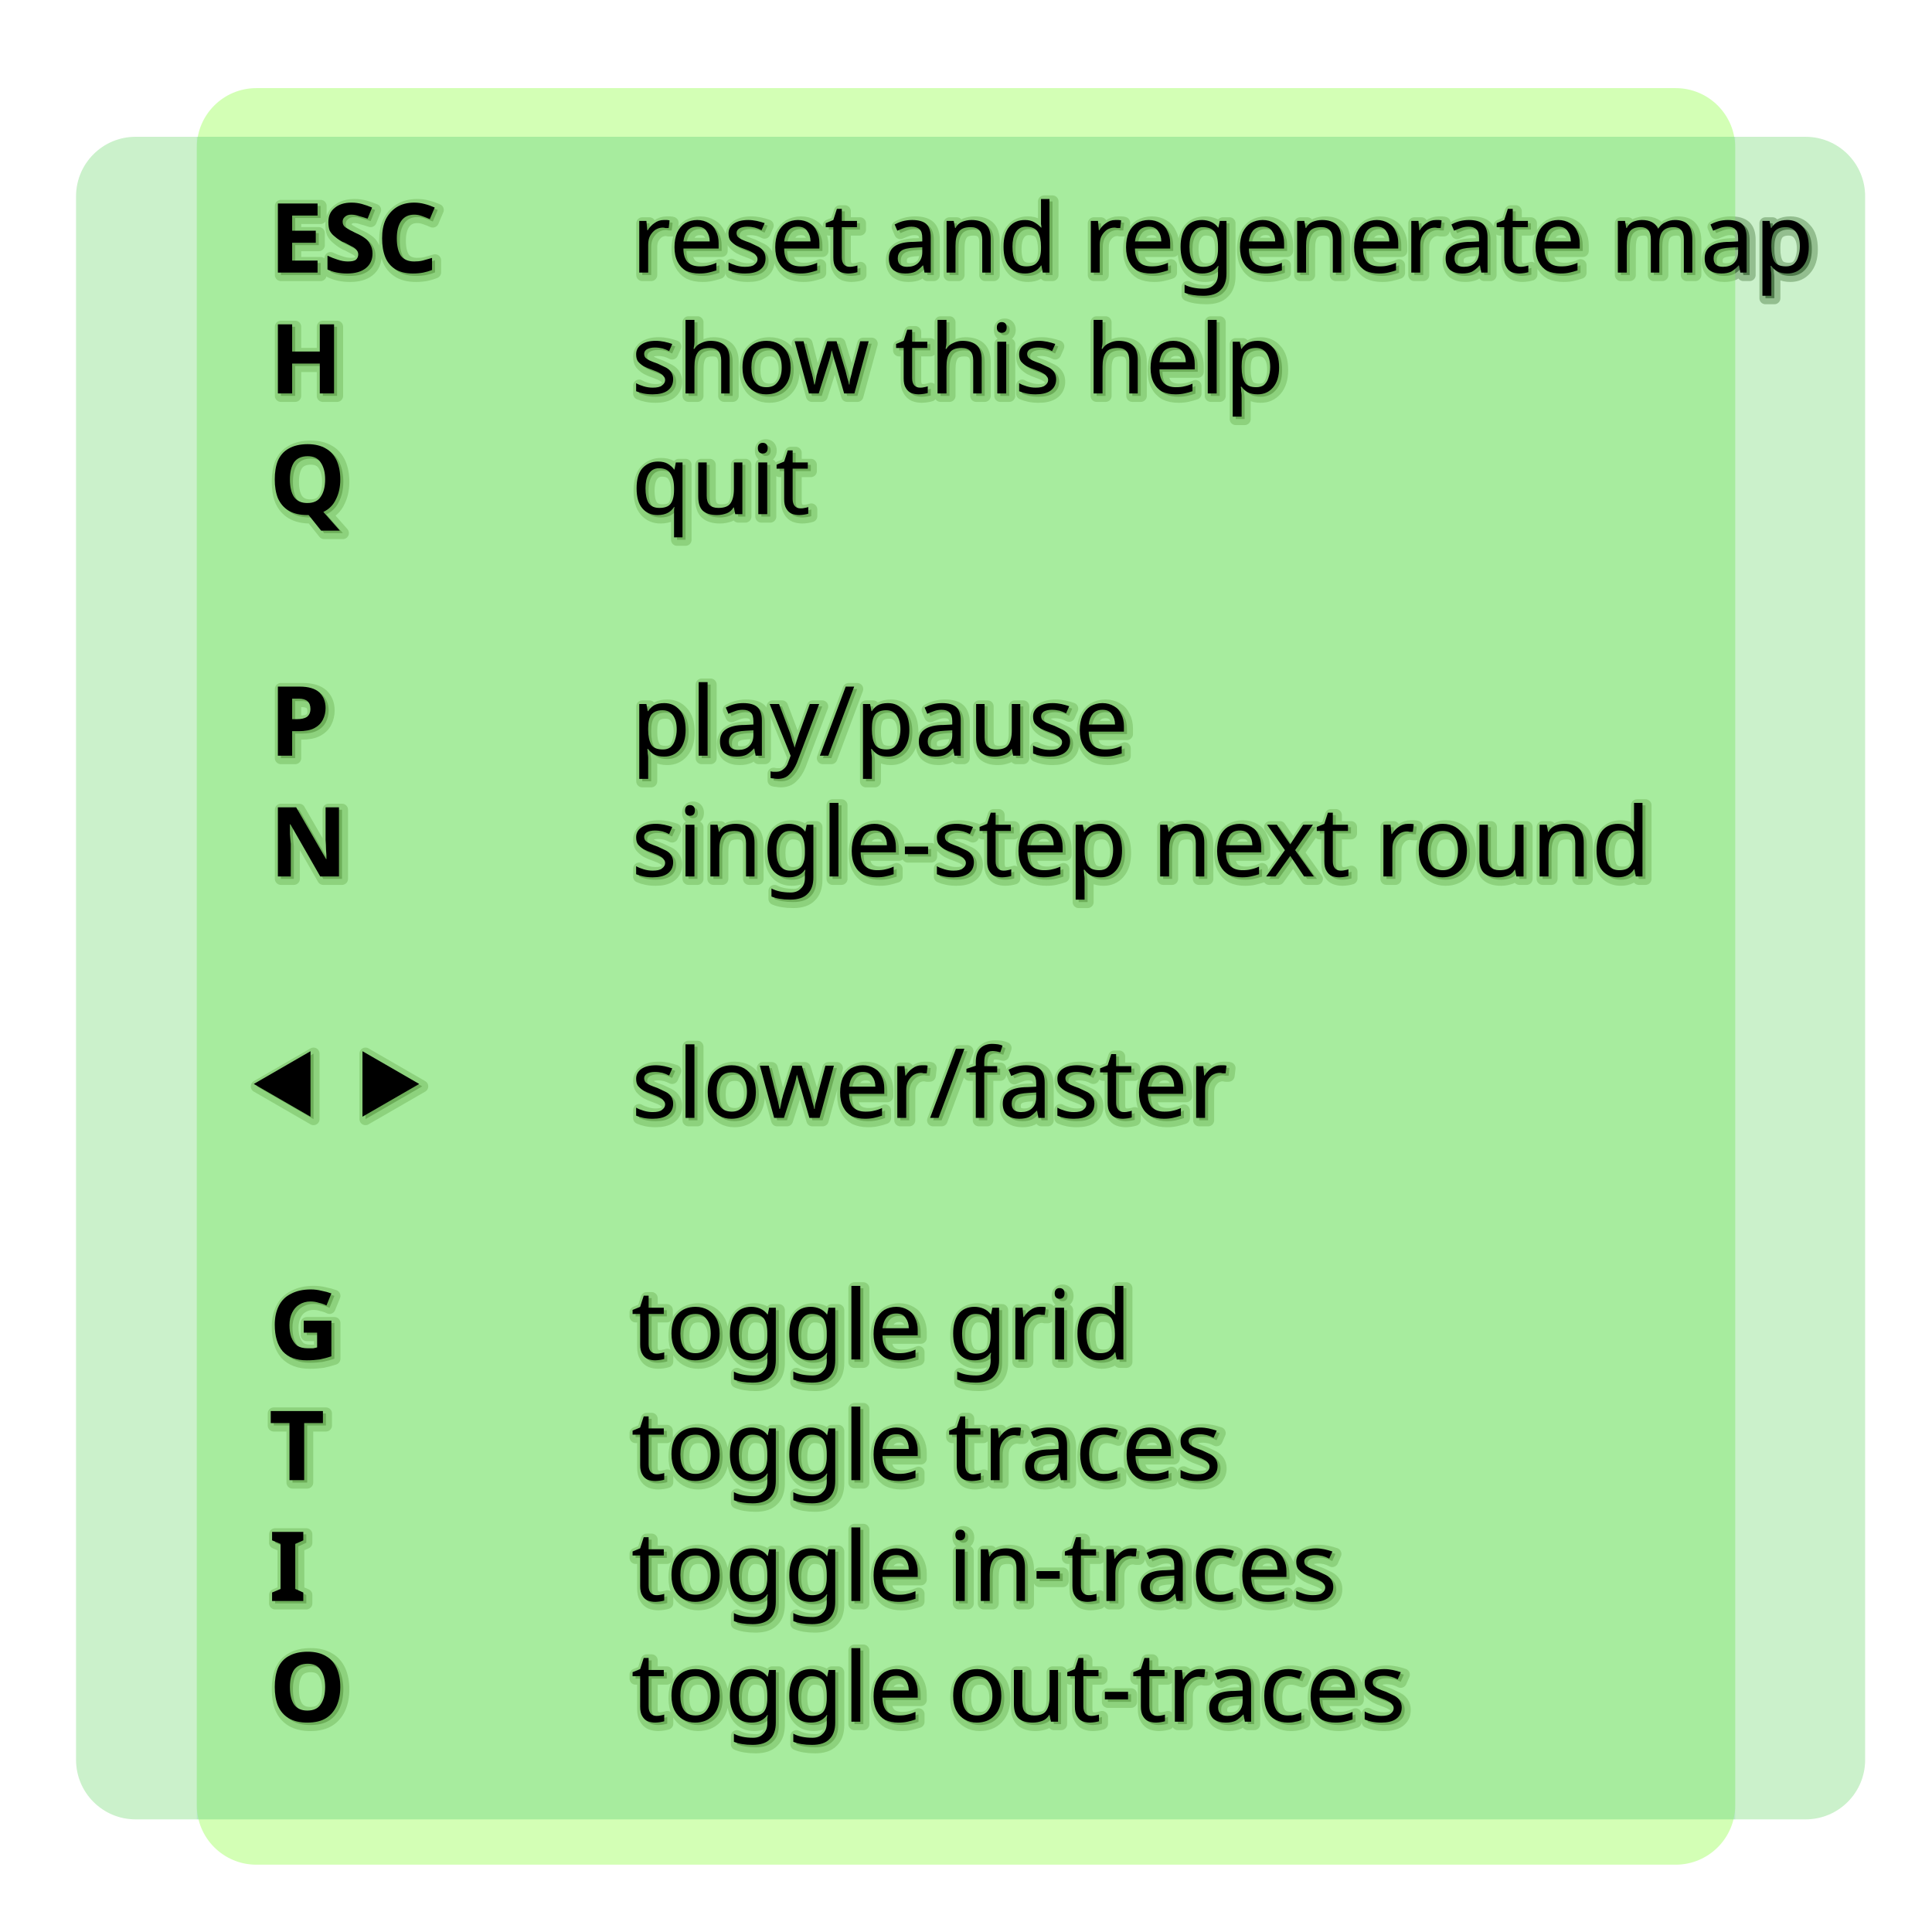
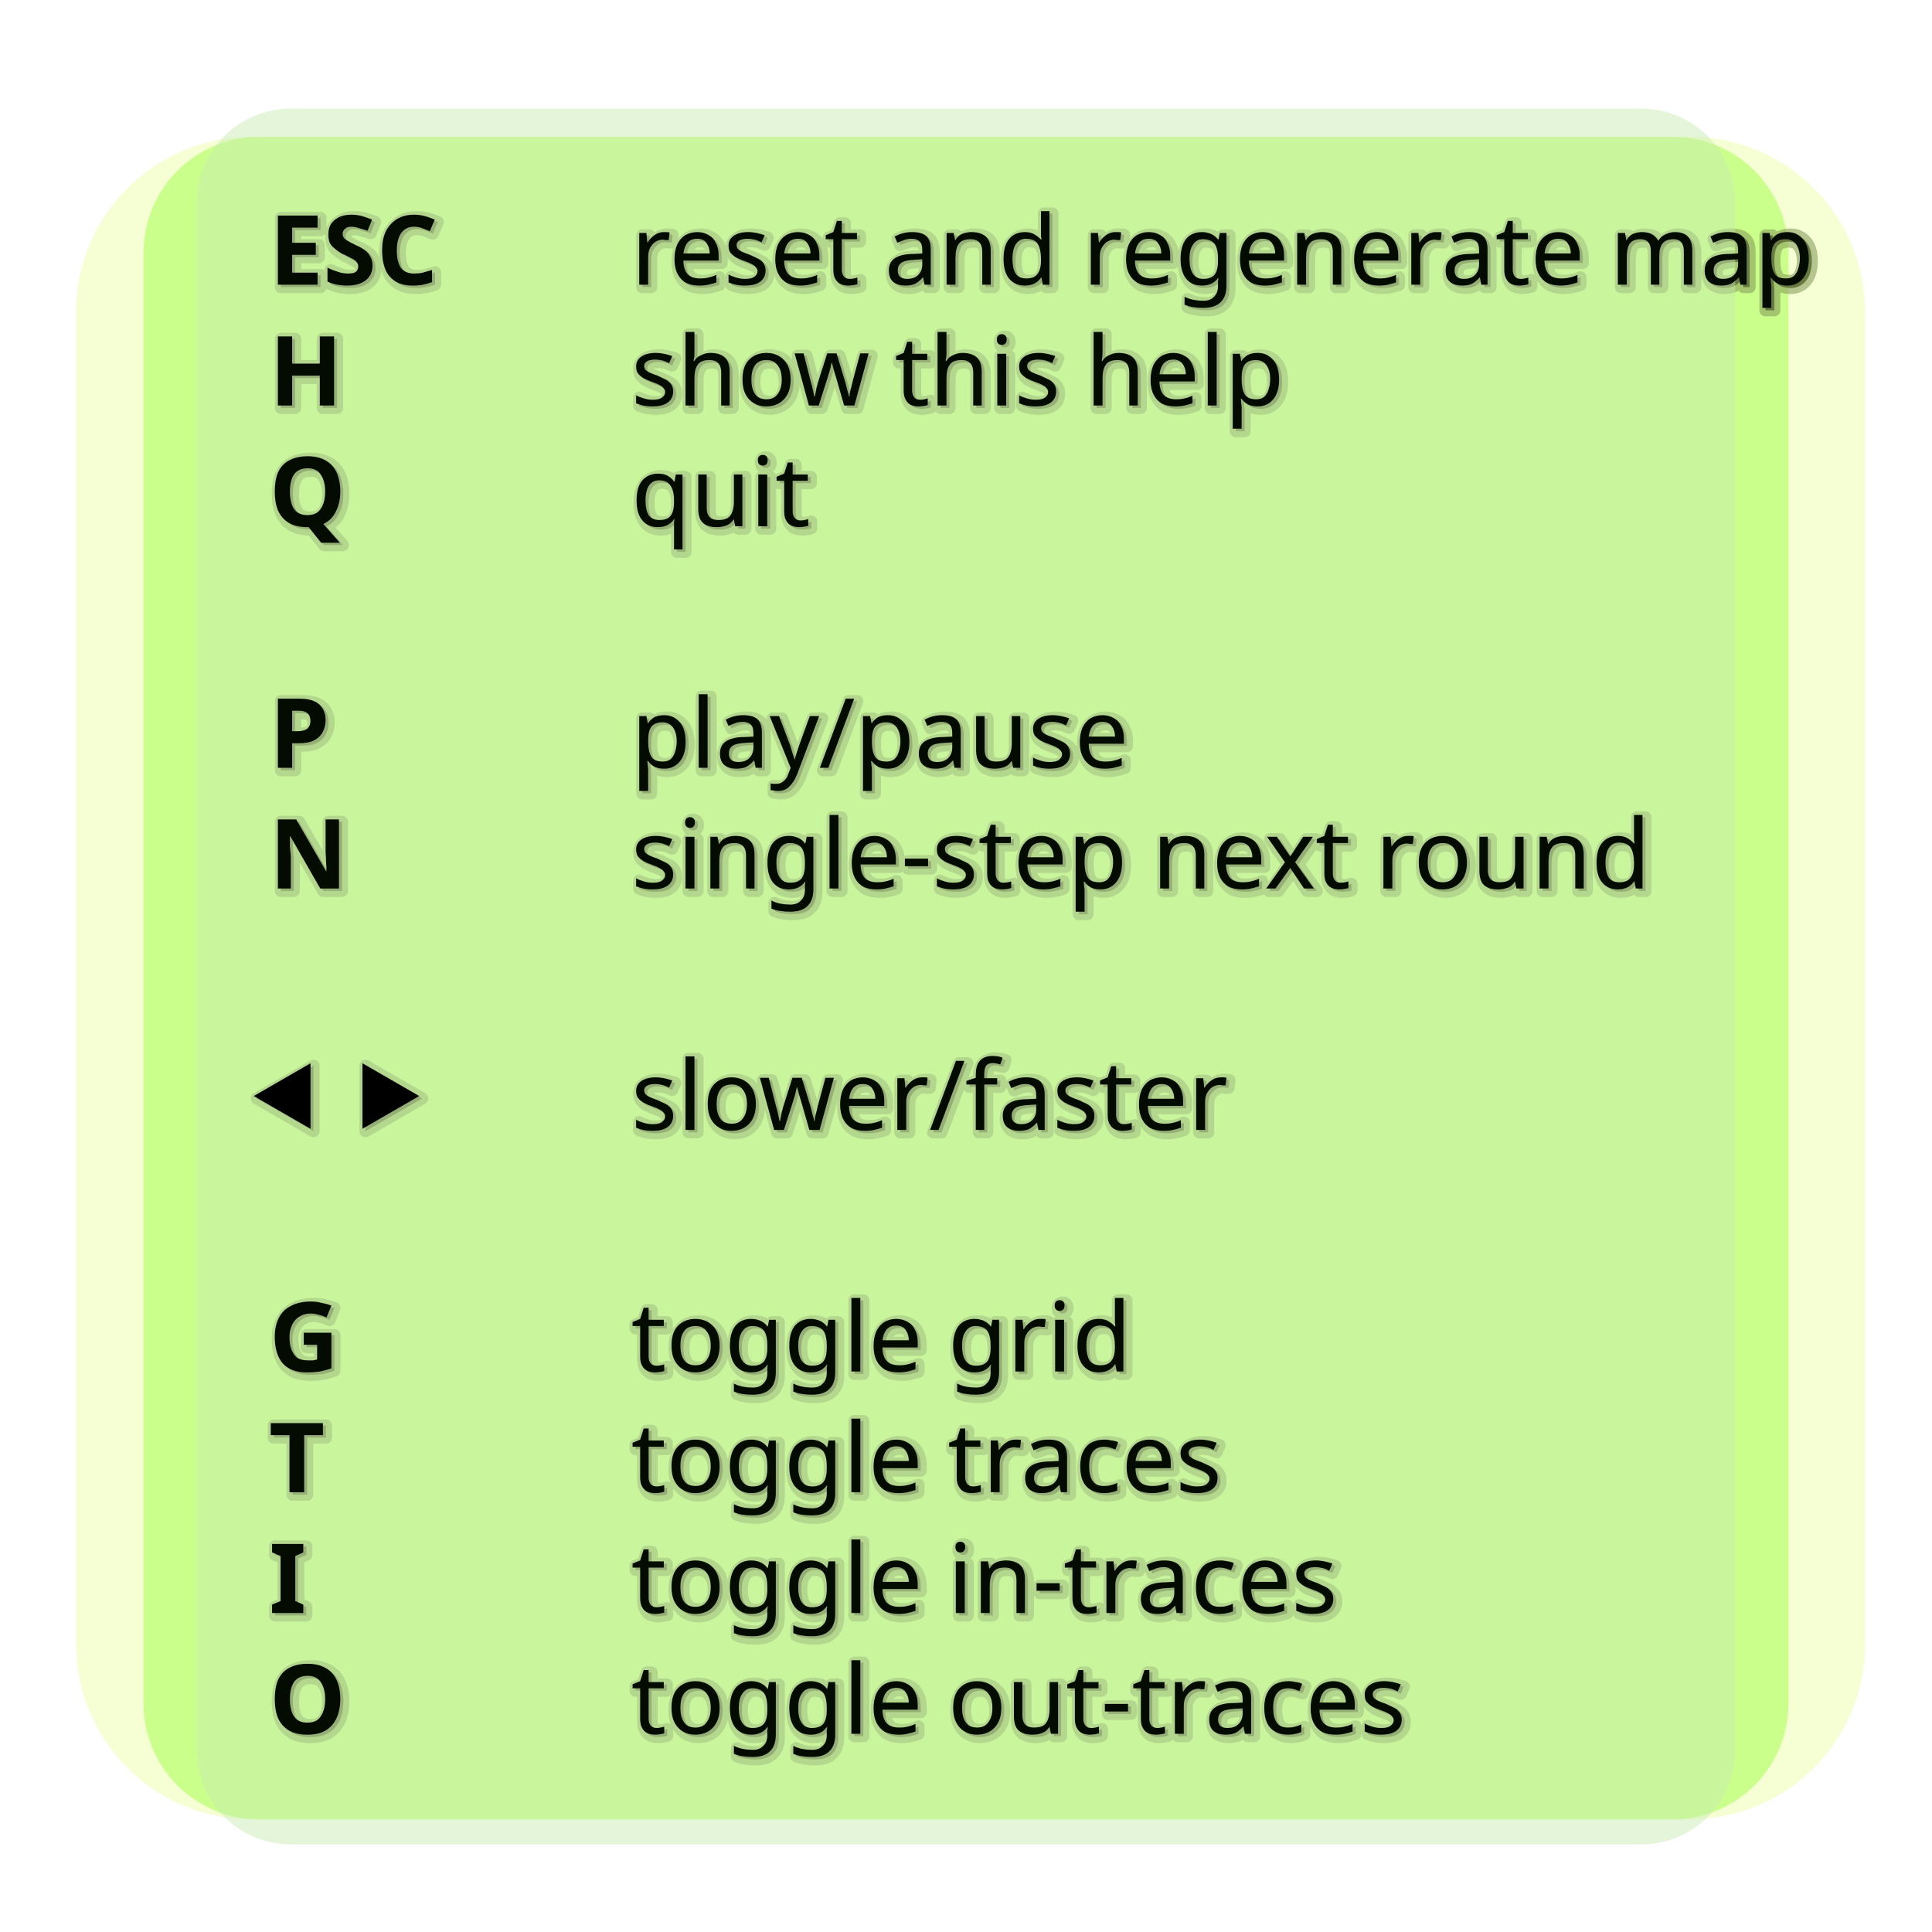
<svg xmlns="http://www.w3.org/2000/svg" id="svg2" xml:space="preserve" viewBox="0 0 67.704 61.238" version="1.1" width="320" height="320">
  <defs id="defs33">
    
  
      
      
      
      
      
      
      
      
      
      
      
      
      
      
      
      
      
      
      
      
      
      
      
      
    

</defs>
-   <rect style="color:#000000;fill:#afdde9;fill-opacity:0.431;fill-rule:nonzero;stroke:none;stroke-width:0.423;marker:none;visibility:visible;display:inline;overflow:visible;enable-background:accumulate" id="rect3015" width="53.912" height="58.963" x="6.896" y="1.561" ry="0" />
-   <g id="g3921" transform="translate(0,-0.42315)" style="stroke:#495d3e;stroke-width:0.423;stroke-linejoin:round;stroke-miterlimit:4;stroke-opacity:0.546;stroke-dasharray:none">
+   <rect style="color:#000000;fill:#99ff55;fill-opacity:0.638;fill-rule:nonzero;stroke:none;stroke-width:0.423;marker:none;visibility:visible;display:inline;overflow:visible;enable-background:accumulate" id="rect3015-17" width="57.645" height="58.963" x="5.029" y="1.561" ry="4.063" />
+   <g id="g3921" style="stroke:#495d3e;stroke-width:0.423;stroke-linejoin:round;stroke-miterlimit:4;stroke-opacity:0.546;stroke-dasharray:none">
    <text id="text2985" y="6.831" x="9.531" style="font-size:3.385px;font-style:normal;font-variant:normal;font-weight:normal;font-stretch:normal;line-height:125%;letter-spacing:0px;word-spacing:0px;fill:#000000;fill-opacity:1;stroke:#495d3e;stroke-width:0.423;stroke-linejoin:round;stroke-miterlimit:4;stroke-opacity:0.546;stroke-dasharray:none;font-family:Consolas;-inkscape-font-specification:Consolas" xml:space="preserve">
      <tspan style="font-weight:bold;stroke:#495d3e;stroke-width:0.423;stroke-linejoin:round;stroke-miterlimit:4;stroke-opacity:0.546;stroke-dasharray:none;font-family:Klavika Regular;-inkscape-font-specification:Klavika Regular" y="6.831" x="9.531" id="tspan2987">ESC</tspan>
      <tspan style="font-weight:bold;stroke:#495d3e;stroke-width:0.423;stroke-linejoin:round;stroke-miterlimit:4;stroke-opacity:0.546;stroke-dasharray:none;font-family:Klavika Regular;-inkscape-font-specification:Klavika Regular" id="tspan2989" y="11.063" x="9.531">H</tspan>
      <tspan style="font-weight:bold;stroke:#495d3e;stroke-width:0.423;stroke-linejoin:round;stroke-miterlimit:4;stroke-opacity:0.546;stroke-dasharray:none;font-family:Klavika Regular;-inkscape-font-specification:Klavika Regular" y="15.294" x="9.531" id="tspan3019">Q</tspan>
      <tspan style="stroke:#495d3e;stroke-width:0.423;stroke-linejoin:round;stroke-miterlimit:4;stroke-opacity:0.546;stroke-dasharray:none;font-family:Klavika Regular;-inkscape-font-specification:Klavika Regular" id="tspan3013" y="19.526" x="9.531" />
      <tspan style="font-weight:bold;stroke:#495d3e;stroke-width:0.423;stroke-linejoin:round;stroke-miterlimit:4;stroke-opacity:0.546;stroke-dasharray:none;font-family:Klavika Regular;-inkscape-font-specification:Klavika Regular" id="tspan2991" y="23.757" x="9.531">P</tspan>
      <tspan style="font-weight:bold;stroke:#495d3e;stroke-width:0.423;stroke-linejoin:round;stroke-miterlimit:4;stroke-opacity:0.546;stroke-dasharray:none;font-family:Klavika Regular;-inkscape-font-specification:Klavika Regular" id="tspan2993" y="27.989" x="9.531">N</tspan>
      <tspan style="stroke:#495d3e;stroke-width:0.423;stroke-linejoin:round;stroke-miterlimit:4;stroke-opacity:0.546;stroke-dasharray:none;font-family:Klavika Regular;-inkscape-font-specification:Klavika Regular" id="tspan2995" y="32.22" x="9.531" />
      <tspan style="stroke:#495d3e;stroke-width:0.423;stroke-linejoin:round;stroke-miterlimit:4;stroke-opacity:0.546;stroke-dasharray:none;font-family:Klavika Regular;-inkscape-font-specification:Klavika Regular" id="tspan2999" y="36.452" x="9.531" />
      <tspan style="stroke:#495d3e;stroke-width:0.423;stroke-linejoin:round;stroke-miterlimit:4;stroke-opacity:0.546;stroke-dasharray:none;font-family:Klavika Regular;-inkscape-font-specification:Klavika Regular" id="tspan3003" y="40.683" x="9.531" />
      <tspan style="font-weight:bold;stroke:#495d3e;stroke-width:0.423;stroke-linejoin:round;stroke-miterlimit:4;stroke-opacity:0.546;stroke-dasharray:none;font-family:Klavika Regular;-inkscape-font-specification:Klavika Regular" id="tspan3005" y="44.915" x="9.531">G</tspan>
      <tspan style="font-weight:bold;stroke:#495d3e;stroke-width:0.423;stroke-linejoin:round;stroke-miterlimit:4;stroke-opacity:0.546;stroke-dasharray:none;font-family:Klavika Regular;-inkscape-font-specification:Klavika Regular" id="tspan3007" y="49.146" x="9.531">T</tspan>
      <tspan style="font-weight:bold;stroke:#495d3e;stroke-width:0.423;stroke-linejoin:round;stroke-miterlimit:4;stroke-opacity:0.546;stroke-dasharray:none;font-family:Klavika Regular;-inkscape-font-specification:Klavika Regular" id="tspan3009" y="53.378" x="9.531">I</tspan>
      <tspan style="font-weight:bold;stroke:#495d3e;stroke-width:0.423;stroke-linejoin:round;stroke-miterlimit:4;stroke-opacity:0.546;stroke-dasharray:none;font-family:Klavika Regular;-inkscape-font-specification:Klavika Regular" id="tspan3011" y="57.609" x="9.531">O</tspan>
    </text>
    <text id="text2985-1" y="6.831" x="22.226" style="font-size:3.385px;font-style:normal;font-variant:normal;font-weight:normal;font-stretch:normal;line-height:125%;letter-spacing:0px;word-spacing:0px;fill:#000000;fill-opacity:1;stroke:#495d3e;stroke-width:0.423;stroke-linejoin:round;stroke-miterlimit:4;stroke-opacity:0.546;stroke-dasharray:none;font-family:Consolas;-inkscape-font-specification:Consolas" xml:space="preserve">
      <tspan style="stroke:#495d3e;stroke-width:0.423;stroke-linejoin:round;stroke-miterlimit:4;stroke-opacity:0.546;stroke-dasharray:none;font-family:Klavika Regular;-inkscape-font-specification:Klavika Regular" y="6.831" x="22.226" id="tspan2987-7">reset and regenerate map</tspan>
      <tspan style="stroke:#495d3e;stroke-width:0.423;stroke-linejoin:round;stroke-miterlimit:4;stroke-opacity:0.546;stroke-dasharray:none;font-family:Klavika Regular;-inkscape-font-specification:Klavika Regular" id="tspan2989-0" y="11.063" x="22.226">show this help</tspan>
      <tspan style="stroke:#495d3e;stroke-width:0.423;stroke-linejoin:round;stroke-miterlimit:4;stroke-opacity:0.546;stroke-dasharray:none;font-family:Klavika Regular;-inkscape-font-specification:Klavika Regular" y="15.294" x="22.226" id="tspan3023">quit</tspan>
      <tspan style="stroke:#495d3e;stroke-width:0.423;stroke-linejoin:round;stroke-miterlimit:4;stroke-opacity:0.546;stroke-dasharray:none;font-family:Klavika Regular;-inkscape-font-specification:Klavika Regular" id="tspan3013-4" y="19.526" x="22.226" />
      <tspan style="stroke:#495d3e;stroke-width:0.423;stroke-linejoin:round;stroke-miterlimit:4;stroke-opacity:0.546;stroke-dasharray:none;font-family:Klavika Regular;-inkscape-font-specification:Klavika Regular" id="tspan2991-8" y="23.757" x="22.226">play/pause</tspan>
      <tspan style="stroke:#495d3e;stroke-width:0.423;stroke-linejoin:round;stroke-miterlimit:4;stroke-opacity:0.546;stroke-dasharray:none;font-family:Klavika Regular;-inkscape-font-specification:Klavika Regular" id="tspan2993-2" y="27.989" x="22.226">single-step next round</tspan>
      <tspan style="stroke:#495d3e;stroke-width:0.423;stroke-linejoin:round;stroke-miterlimit:4;stroke-opacity:0.546;stroke-dasharray:none;font-family:Klavika Regular;-inkscape-font-specification:Klavika Regular" id="tspan2995-5" y="32.22" x="22.226" />
      <tspan style="stroke:#495d3e;stroke-width:0.423;stroke-linejoin:round;stroke-miterlimit:4;stroke-opacity:0.546;stroke-dasharray:none;font-family:Klavika Regular;-inkscape-font-specification:Klavika Regular" id="tspan2999-5" y="36.452" x="22.226">slower/faster</tspan>
      <tspan style="stroke:#495d3e;stroke-width:0.423;stroke-linejoin:round;stroke-miterlimit:4;stroke-opacity:0.546;stroke-dasharray:none;font-family:Klavika Regular;-inkscape-font-specification:Klavika Regular" id="tspan3003-1" y="40.683" x="22.226" />
      <tspan style="stroke:#495d3e;stroke-width:0.423;stroke-linejoin:round;stroke-miterlimit:4;stroke-opacity:0.546;stroke-dasharray:none;font-family:Klavika Regular;-inkscape-font-specification:Klavika Regular" id="tspan3005-1" y="44.915" x="22.226">toggle grid</tspan>
      <tspan style="stroke:#495d3e;stroke-width:0.423;stroke-linejoin:round;stroke-miterlimit:4;stroke-opacity:0.546;stroke-dasharray:none;font-family:Klavika Regular;-inkscape-font-specification:Klavika Regular" id="tspan3007-2" y="49.146" x="22.226">toggle traces</tspan>
      <tspan style="stroke:#495d3e;stroke-width:0.423;stroke-linejoin:round;stroke-miterlimit:4;stroke-opacity:0.546;stroke-dasharray:none;font-family:Klavika Regular;-inkscape-font-specification:Klavika Regular" id="tspan3009-6" y="53.378" x="22.226">toggle in-traces</tspan>
      <tspan style="stroke:#495d3e;stroke-width:0.423;stroke-linejoin:round;stroke-miterlimit:4;stroke-opacity:0.546;stroke-dasharray:none;font-family:Klavika Regular;-inkscape-font-specification:Klavika Regular" id="tspan3011-4" y="57.609" x="22.226">toggle out-traces</tspan>
    </text>
    <path style="color:#000000;fill:#000000;fill-opacity:1;fill-rule:nonzero;stroke:#495d3e;stroke-width:2;stroke-linejoin:round;stroke-miterlimit:4;stroke-opacity:0.546;stroke-dasharray:none;marker:none;visibility:visible;display:inline;overflow:visible;enable-background:accumulate" id="path3025-4" d="m -273.53,59.479 9.393,-5.423 0,10.846 z" transform="matrix(0.211575,0,0,0.211575,66.8718,22.67585)" />
    <path style="color:#000000;fill:#000000;fill-opacity:1;fill-rule:nonzero;stroke:#495d3e;stroke-width:2;stroke-linejoin:round;stroke-miterlimit:4;stroke-opacity:0.546;stroke-dasharray:none;marker:none;visibility:visible;display:inline;overflow:visible;enable-background:accumulate" id="path3025-1-3" d="m -273.53,59.479 9.393,-5.423 0,10.846 z" transform="matrix(-0.211575,0,0,0.211575,-43.07656,22.67585)" />
  </g>
-   <rect style="color:#000000;fill:#99ff55;fill-opacity:0.431;fill-rule:nonzero;stroke:none;stroke-width:0.212;marker:none;visibility:visible;display:inline;overflow:visible;enable-background:accumulate" id="rect3015-1-1" width="53.912" height="62.257" x="6.896" y="-0.145" ry="2.086" />
-   <rect style="color:#000000;fill:#87de87;fill-opacity:0.431;fill-rule:nonzero;stroke:none;stroke-width:0.212;marker:none;visibility:visible;display:inline;overflow:visible;enable-background:accumulate" id="rect3015-1" width="62.696" height="58.963" x="2.665" y="1.561" ry="2.086" />
-   <g id="g3921-0" transform="translate(-0.1057874,-0.5077746)" style="fill:#000000">
-     <text id="text2985-9" y="6.831" x="9.531" style="font-size:3.385px;font-style:normal;font-variant:normal;font-weight:normal;font-stretch:normal;line-height:125%;letter-spacing:0px;word-spacing:0px;fill:#000000;fill-opacity:1;stroke:none;font-family:Consolas;-inkscape-font-specification:Consolas" xml:space="preserve">
-       <tspan style="font-weight:bold;fill:#000000;font-family:Klavika Regular;-inkscape-font-specification:Klavika Regular" y="6.831" x="9.531" id="tspan2987-0">ESC</tspan>
-       <tspan style="font-weight:bold;fill:#000000;font-family:Klavika Regular;-inkscape-font-specification:Klavika Regular" id="tspan2989-06" y="11.063" x="9.531">H</tspan>
-       <tspan style="font-weight:bold;fill:#000000;font-family:Klavika Regular;-inkscape-font-specification:Klavika Regular" y="15.294" x="9.531" id="tspan3019-1">Q</tspan>
-       <tspan style="fill:#000000;font-family:Klavika Regular;-inkscape-font-specification:Klavika Regular" id="tspan3013-3" y="19.526" x="9.531" />
-       <tspan style="font-weight:bold;fill:#000000;font-family:Klavika Regular;-inkscape-font-specification:Klavika Regular" id="tspan2991-89" y="23.757" x="9.531">P</tspan>
-       <tspan style="font-weight:bold;fill:#000000;font-family:Klavika Regular;-inkscape-font-specification:Klavika Regular" id="tspan2993-3" y="27.989" x="9.531">N</tspan>
-       <tspan style="fill:#000000;font-family:Klavika Regular;-inkscape-font-specification:Klavika Regular" id="tspan2995-4" y="32.22" x="9.531" />
-       <tspan style="fill:#000000;font-family:Klavika Regular;-inkscape-font-specification:Klavika Regular" id="tspan2999-4" y="36.452" x="9.531" />
-       <tspan style="fill:#000000;font-family:Klavika Regular;-inkscape-font-specification:Klavika Regular" id="tspan3003-6" y="40.683" x="9.531" />
-       <tspan style="font-weight:bold;fill:#000000;font-family:Klavika Regular;-inkscape-font-specification:Klavika Regular" id="tspan3005-0" y="44.915" x="9.531">G</tspan>
-       <tspan style="font-weight:bold;fill:#000000;font-family:Klavika Regular;-inkscape-font-specification:Klavika Regular" id="tspan3007-6" y="49.146" x="9.531">T</tspan>
-       <tspan style="font-weight:bold;fill:#000000;font-family:Klavika Regular;-inkscape-font-specification:Klavika Regular" id="tspan3009-61" y="53.378" x="9.531">I</tspan>
-       <tspan style="font-weight:bold;fill:#000000;font-family:Klavika Regular;-inkscape-font-specification:Klavika Regular" id="tspan3011-8" y="57.609" x="9.531">O</tspan>
+   <rect style="color:#000000;fill:#e5ff80;fill-opacity:0.346;fill-rule:nonzero;stroke:none;stroke-width:0.212;marker:none;visibility:visible;display:inline;overflow:visible;enable-background:accumulate" id="rect3015-1" width="62.696" height="58.963" x="2.665" y="1.561" ry="6.149" />
+   <rect style="color:#000000;fill:#c6e9af;fill-opacity:0.479;fill-rule:nonzero;stroke:none;stroke-width:0.423;marker:none;visibility:visible;display:inline;overflow:visible;enable-background:accumulate" id="rect3015" width="53.912" height="60.829" x="6.896" y="0.573" ry="3.294" />
+   <g id="g3921-0" transform="translate(-0.1057874,-0.08462465)" style="fill:#000000">
+     <text id="text2985-9" y="6.831" x="9.531" style="font-size:3.385px;font-style:normal;font-variant:normal;font-weight:normal;font-stretch:normal;line-height:125%;letter-spacing:0px;word-spacing:0px;fill:#040b00;fill-opacity:1;stroke:none;font-family:Consolas;-inkscape-font-specification:Consolas" xml:space="preserve">
+       <tspan style="font-weight:bold;fill:#040b00;font-family:Klavika Regular;-inkscape-font-specification:Klavika Regular;fill-opacity:1" y="6.831" x="9.531" id="tspan2987-0">ESC</tspan>
+       <tspan style="font-weight:bold;fill:#040b00;font-family:Klavika Regular;-inkscape-font-specification:Klavika Regular;fill-opacity:1" id="tspan2989-06" y="11.063" x="9.531">H</tspan>
+       <tspan style="font-weight:bold;fill:#040b00;font-family:Klavika Regular;-inkscape-font-specification:Klavika Regular;fill-opacity:1" y="15.294" x="9.531" id="tspan3019-1">Q</tspan>
+       <tspan style="fill:#040b00;font-family:Klavika Regular;-inkscape-font-specification:Klavika Regular;fill-opacity:1" id="tspan3013-3" y="19.526" x="9.531" />
+       <tspan style="font-weight:bold;fill:#040b00;font-family:Klavika Regular;-inkscape-font-specification:Klavika Regular;fill-opacity:1" id="tspan2991-89" y="23.757" x="9.531">P</tspan>
+       <tspan style="font-weight:bold;fill:#040b00;font-family:Klavika Regular;-inkscape-font-specification:Klavika Regular;fill-opacity:1" id="tspan2993-3" y="27.989" x="9.531">N</tspan>
+       <tspan style="fill:#040b00;font-family:Klavika Regular;-inkscape-font-specification:Klavika Regular;fill-opacity:1" id="tspan2995-4" y="32.22" x="9.531" />
+       <tspan style="fill:#040b00;font-family:Klavika Regular;-inkscape-font-specification:Klavika Regular;fill-opacity:1" id="tspan2999-4" y="36.452" x="9.531" />
+       <tspan style="fill:#040b00;font-family:Klavika Regular;-inkscape-font-specification:Klavika Regular;fill-opacity:1" id="tspan3003-6" y="40.683" x="9.531" />
+       <tspan style="font-weight:bold;fill:#040b00;font-family:Klavika Regular;-inkscape-font-specification:Klavika Regular;fill-opacity:1" id="tspan3005-0" y="44.915" x="9.531">G</tspan>
+       <tspan style="font-weight:bold;fill:#040b00;font-family:Klavika Regular;-inkscape-font-specification:Klavika Regular;fill-opacity:1" id="tspan3007-6" y="49.146" x="9.531">T</tspan>
+       <tspan style="font-weight:bold;fill:#040b00;font-family:Klavika Regular;-inkscape-font-specification:Klavika Regular;fill-opacity:1" id="tspan3009-61" y="53.378" x="9.531">I</tspan>
+       <tspan style="font-weight:bold;fill:#040b00;font-family:Klavika Regular;-inkscape-font-specification:Klavika Regular;fill-opacity:1" id="tspan3011-8" y="57.609" x="9.531">O</tspan>
    </text>
-     <text id="text2985-1-4" y="6.831" x="22.226" style="font-size:3.385px;font-style:normal;font-variant:normal;font-weight:normal;font-stretch:normal;line-height:125%;letter-spacing:0px;word-spacing:0px;fill:#000000;fill-opacity:1;stroke:none;font-family:Consolas;-inkscape-font-specification:Consolas" xml:space="preserve">
-       <tspan style="fill:#000000;font-family:Klavika Regular;-inkscape-font-specification:Klavika Regular" y="6.831" x="22.226" id="tspan2987-7-9">reset and regenerate map</tspan>
-       <tspan style="fill:#000000;font-family:Klavika Regular;-inkscape-font-specification:Klavika Regular" id="tspan2989-0-6" y="11.063" x="22.226">show this help</tspan>
-       <tspan style="fill:#000000;font-family:Klavika Regular;-inkscape-font-specification:Klavika Regular" y="15.294" x="22.226" id="tspan3023-3">quit</tspan>
-       <tspan style="fill:#000000;font-family:Klavika Regular;-inkscape-font-specification:Klavika Regular" id="tspan3013-4-7" y="19.526" x="22.226" />
-       <tspan style="fill:#000000;font-family:Klavika Regular;-inkscape-font-specification:Klavika Regular" id="tspan2991-8-8" y="23.757" x="22.226">play/pause</tspan>
-       <tspan style="fill:#000000;font-family:Klavika Regular;-inkscape-font-specification:Klavika Regular" id="tspan2993-2-8" y="27.989" x="22.226">single-step next round</tspan>
-       <tspan style="fill:#000000;font-family:Klavika Regular;-inkscape-font-specification:Klavika Regular" id="tspan2995-5-2" y="32.22" x="22.226" />
-       <tspan style="fill:#000000;font-family:Klavika Regular;-inkscape-font-specification:Klavika Regular" id="tspan2999-5-9" y="36.452" x="22.226">slower/faster</tspan>
-       <tspan style="fill:#000000;font-family:Klavika Regular;-inkscape-font-specification:Klavika Regular" id="tspan3003-1-1" y="40.683" x="22.226" />
-       <tspan style="fill:#000000;font-family:Klavika Regular;-inkscape-font-specification:Klavika Regular" id="tspan3005-1-3" y="44.915" x="22.226">toggle grid</tspan>
-       <tspan style="fill:#000000;font-family:Klavika Regular;-inkscape-font-specification:Klavika Regular" id="tspan3007-2-5" y="49.146" x="22.226">toggle traces</tspan>
-       <tspan style="fill:#000000;font-family:Klavika Regular;-inkscape-font-specification:Klavika Regular" id="tspan3009-6-9" y="53.378" x="22.226">toggle in-traces</tspan>
-       <tspan style="fill:#000000;font-family:Klavika Regular;-inkscape-font-specification:Klavika Regular" id="tspan3011-4-8" y="57.609" x="22.226">toggle out-traces</tspan>
+     <text id="text2985-1-4" y="6.831" x="22.226" style="font-size:3.385px;font-style:normal;font-variant:normal;font-weight:normal;font-stretch:normal;line-height:125%;letter-spacing:0px;word-spacing:0px;fill:#040b00;fill-opacity:1;stroke:none;font-family:Consolas;-inkscape-font-specification:Consolas" xml:space="preserve">
+       <tspan style="fill:#040b00;font-family:Klavika Regular;-inkscape-font-specification:Klavika Regular;fill-opacity:1" y="6.831" x="22.226" id="tspan2987-7-9">reset and regenerate map</tspan>
+       <tspan style="fill:#040b00;font-family:Klavika Regular;-inkscape-font-specification:Klavika Regular;fill-opacity:1" id="tspan2989-0-6" y="11.063" x="22.226">show this help</tspan>
+       <tspan style="fill:#040b00;font-family:Klavika Regular;-inkscape-font-specification:Klavika Regular;fill-opacity:1" y="15.294" x="22.226" id="tspan3023-3">quit</tspan>
+       <tspan style="fill:#040b00;font-family:Klavika Regular;-inkscape-font-specification:Klavika Regular;fill-opacity:1" id="tspan3013-4-7" y="19.526" x="22.226" />
+       <tspan style="fill:#040b00;font-family:Klavika Regular;-inkscape-font-specification:Klavika Regular;fill-opacity:1" id="tspan2991-8-8" y="23.757" x="22.226">play/pause</tspan>
+       <tspan style="fill:#040b00;font-family:Klavika Regular;-inkscape-font-specification:Klavika Regular;fill-opacity:1" id="tspan2993-2-8" y="27.989" x="22.226">single-step next round</tspan>
+       <tspan style="fill:#040b00;font-family:Klavika Regular;-inkscape-font-specification:Klavika Regular;fill-opacity:1" id="tspan2995-5-2" y="32.22" x="22.226" />
+       <tspan style="fill:#040b00;font-family:Klavika Regular;-inkscape-font-specification:Klavika Regular;fill-opacity:1" id="tspan2999-5-9" y="36.452" x="22.226">slower/faster</tspan>
+       <tspan style="fill:#040b00;font-family:Klavika Regular;-inkscape-font-specification:Klavika Regular;fill-opacity:1" id="tspan3003-1-1" y="40.683" x="22.226" />
+       <tspan style="fill:#040b00;font-family:Klavika Regular;-inkscape-font-specification:Klavika Regular;fill-opacity:1" id="tspan3005-1-3" y="44.915" x="22.226">toggle grid</tspan>
+       <tspan style="fill:#040b00;font-family:Klavika Regular;-inkscape-font-specification:Klavika Regular;fill-opacity:1" id="tspan3007-2-5" y="49.146" x="22.226">toggle traces</tspan>
+       <tspan style="fill:#040b00;font-family:Klavika Regular;-inkscape-font-specification:Klavika Regular;fill-opacity:1" id="tspan3009-6-9" y="53.378" x="22.226">toggle in-traces</tspan>
+       <tspan style="fill:#040b00;font-family:Klavika Regular;-inkscape-font-specification:Klavika Regular;fill-opacity:1" id="tspan3011-4-8" y="57.609" x="22.226">toggle out-traces</tspan>
    </text>
    <path style="color:#000000;fill:#000000;fill-opacity:1;fill-rule:nonzero;stroke:none;stroke-width:1;marker:none;visibility:visible;display:inline;overflow:visible;enable-background:accumulate" id="path3025-4-4" d="m -273.53,59.479 9.393,-5.423 0,10.846 z" transform="matrix(0.211575,0,0,0.211575,66.8718,22.67585)" />
    <path style="color:#000000;fill:#000000;fill-opacity:1;fill-rule:nonzero;stroke:none;stroke-width:1;marker:none;visibility:visible;display:inline;overflow:visible;enable-background:accumulate" id="path3025-1-3-0" d="m -273.53,59.479 9.393,-5.423 0,10.846 z" transform="matrix(-0.211575,0,0,0.211575,-43.07656,22.67585)" />
  </g>
</svg>
